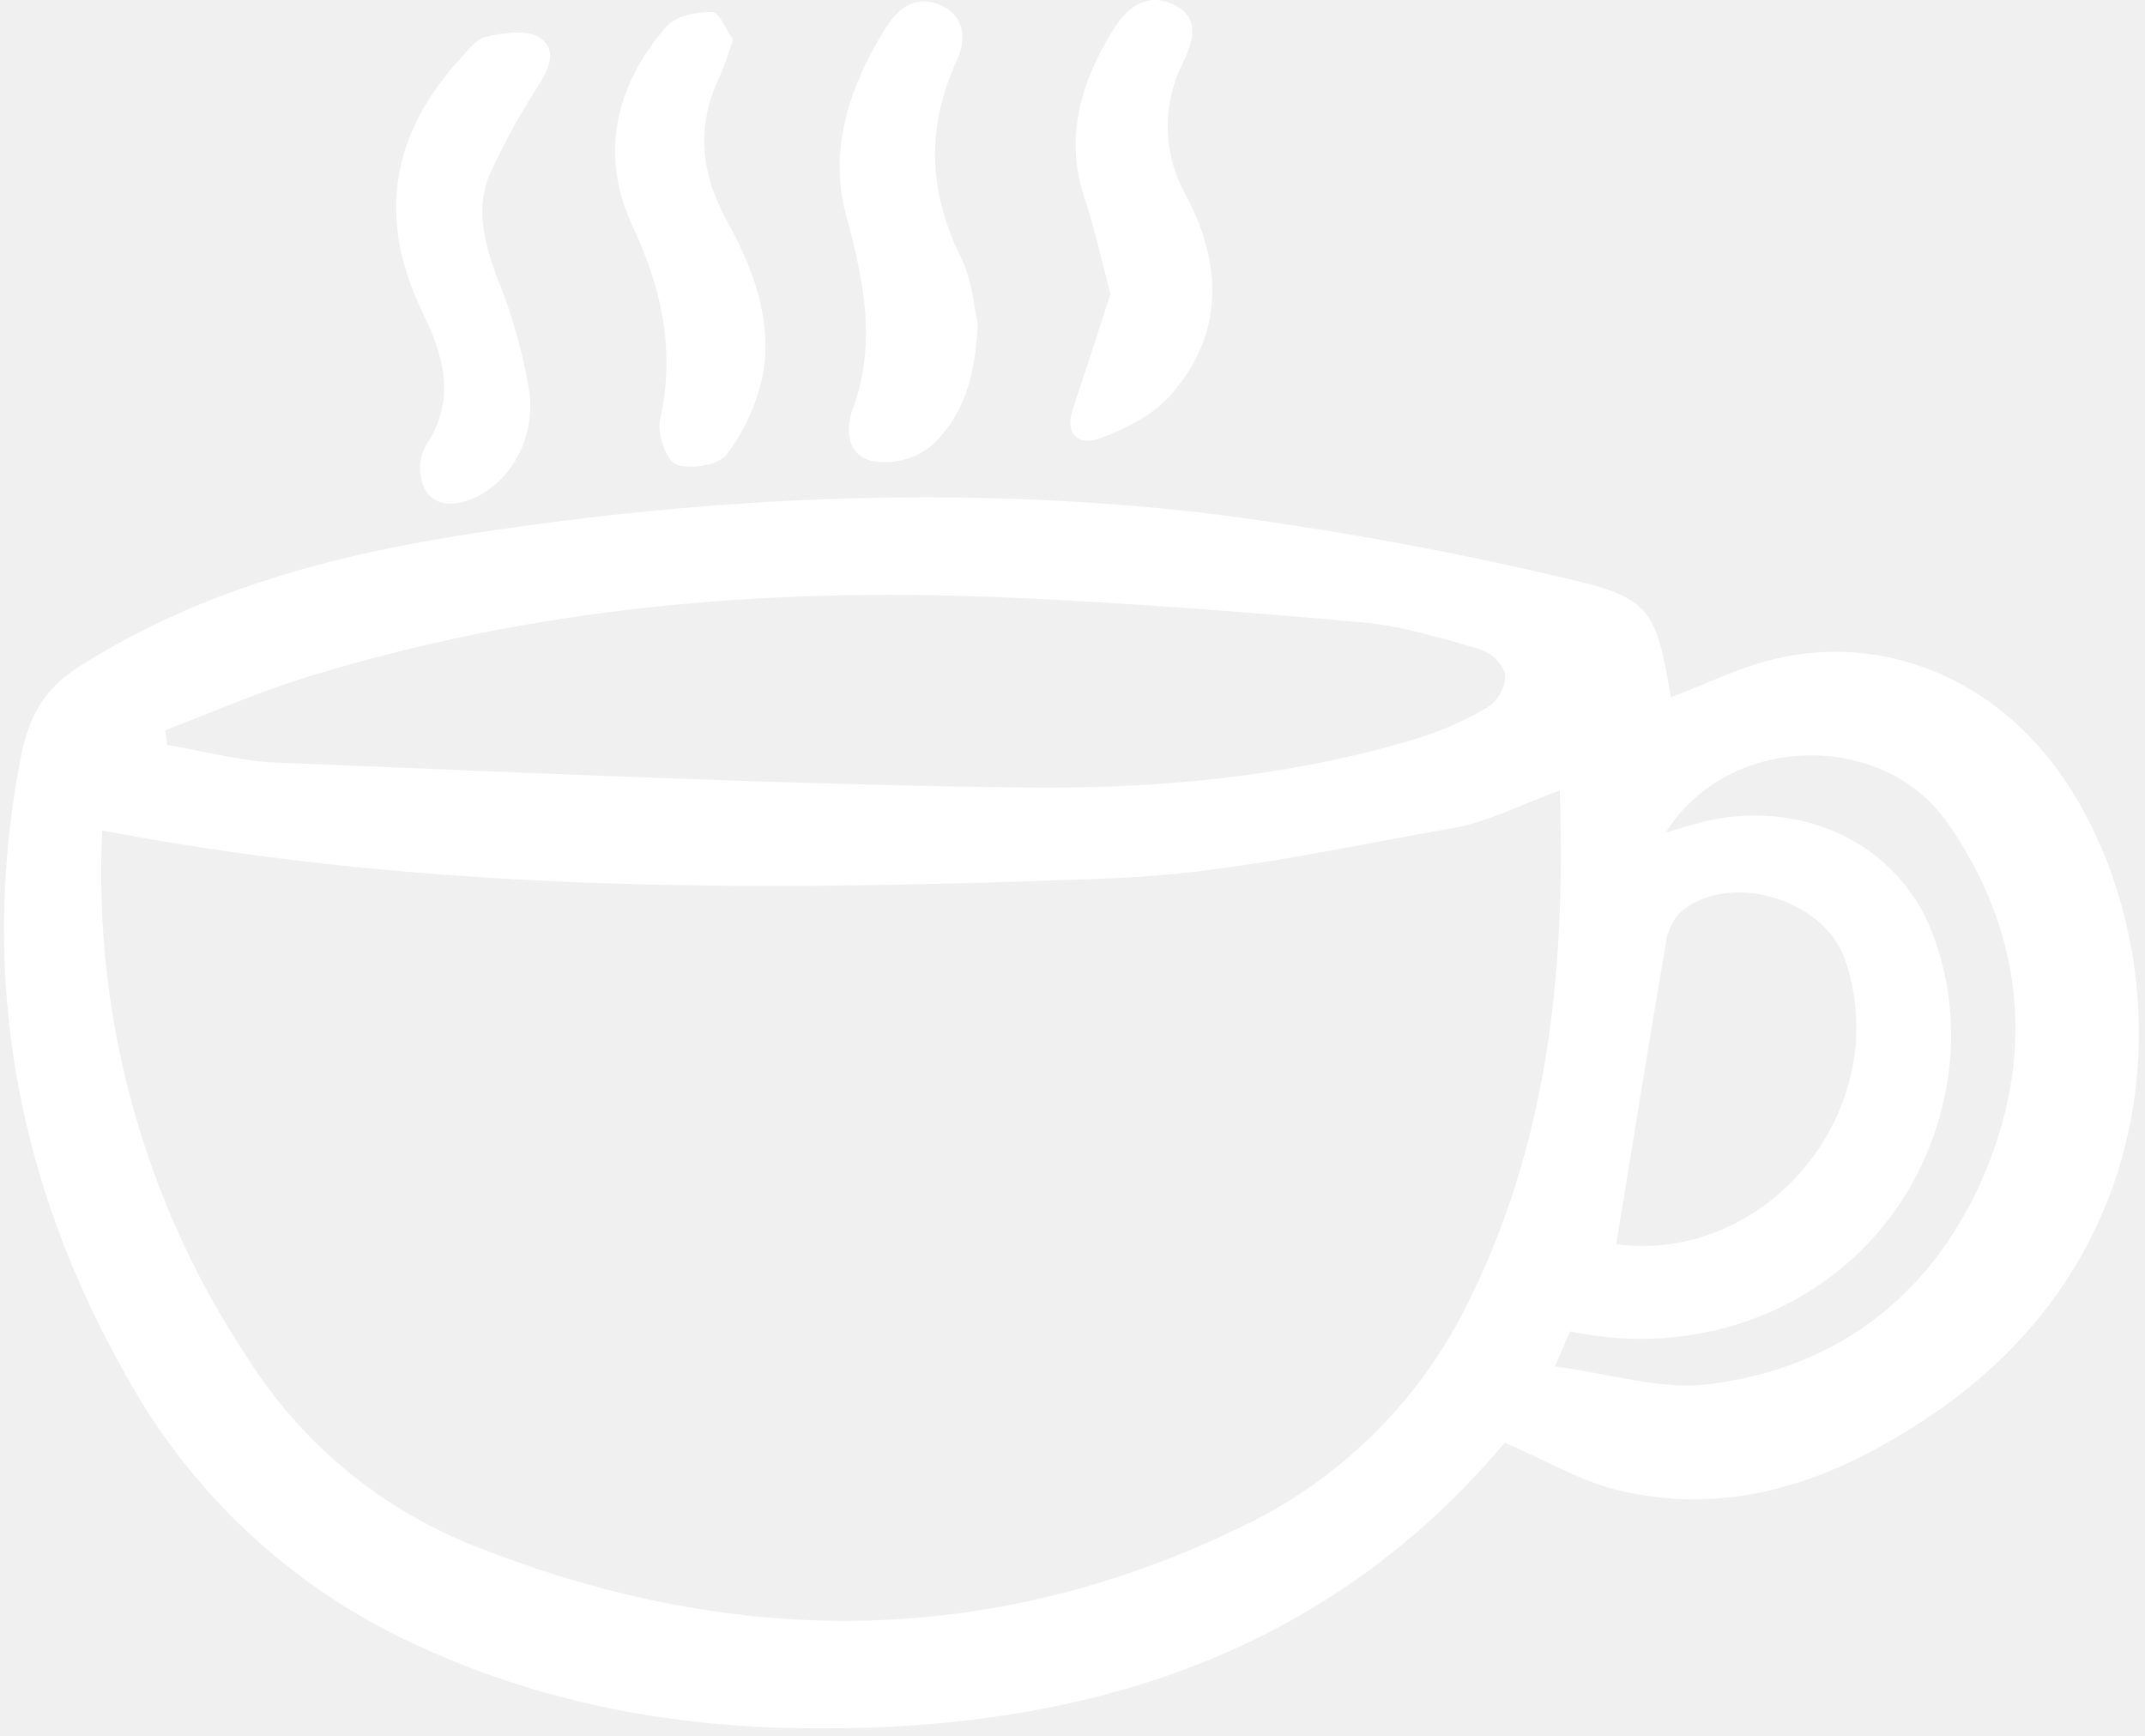
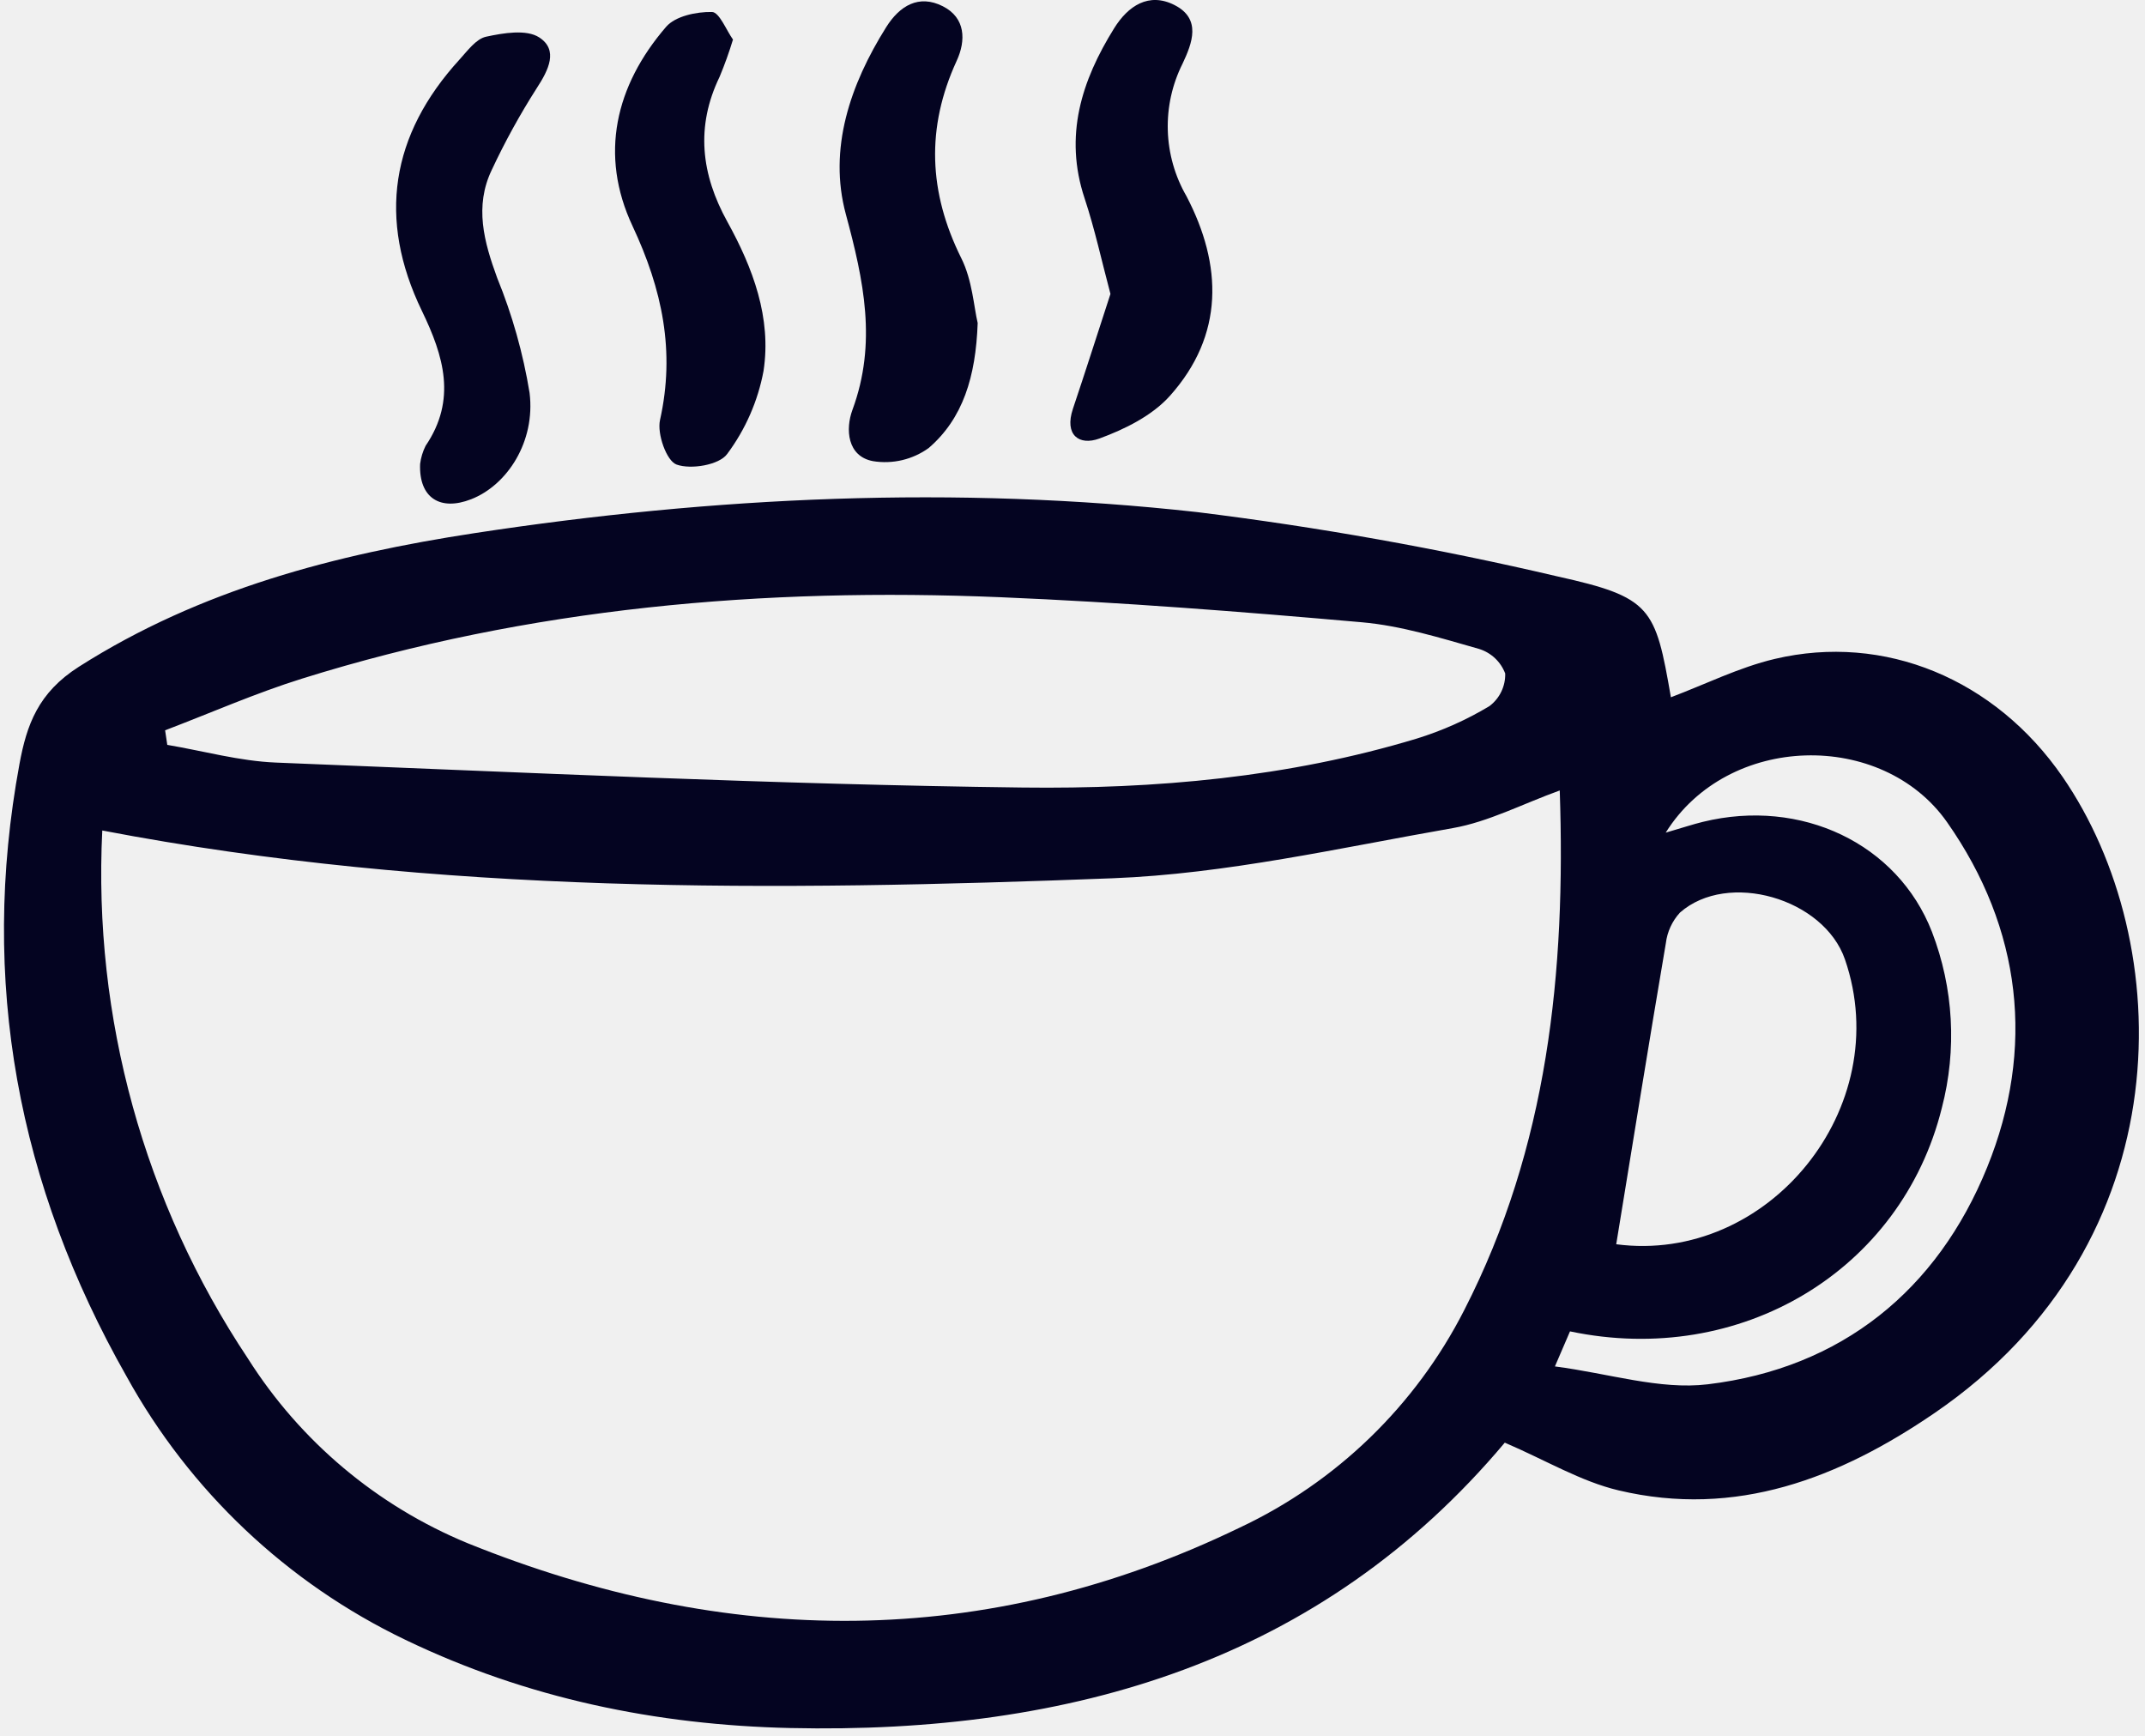
<svg xmlns="http://www.w3.org/2000/svg" width="157" height="127" viewBox="0 0 157 127" fill="none">
-   <path d="M110.141 105.576C96.714 121.559 78.41 126.921 57.84 126.461C48.043 126.242 38.553 124.287 29.651 119.996C21.015 115.849 13.888 109.113 9.261 100.725C1.312 86.724 -1.514 71.802 1.426 55.906C1.955 53.05 2.783 50.697 5.777 48.792C14.695 43.12 24.598 40.564 34.721 39.018C52.256 36.339 69.958 35.514 87.626 37.477C96.486 38.571 105.282 40.141 113.974 42.178C120.873 43.709 121.161 44.443 122.299 51.028C124.826 50.076 127.287 48.841 129.89 48.224C137.928 46.321 146.036 49.694 150.971 56.857C159.312 68.965 159.897 90.894 141.598 103.408C134.633 108.171 127.062 111.108 118.467 109.068C115.705 108.414 113.157 106.871 110.141 105.576ZM7.486 60.778C6.809 74.472 10.548 88.021 18.153 99.43C21.988 105.486 27.606 110.205 34.233 112.938C53.176 120.589 72.118 120.798 90.728 111.8C97.824 108.467 103.608 102.867 107.169 95.883C113.287 83.952 114.614 71.156 114.163 57.848C111.421 58.838 108.948 60.145 106.327 60.604C98.057 62.048 89.763 63.952 81.425 64.274C56.77 65.218 32.089 65.482 7.486 60.778ZM12.085 53.445L12.244 54.511C14.897 54.959 17.537 55.701 20.203 55.807C38.417 56.529 56.63 57.409 74.855 57.633C84.545 57.752 94.287 56.897 103.682 54.056C105.551 53.481 107.344 52.681 109.019 51.673C109.387 51.396 109.684 51.035 109.884 50.62C110.085 50.205 110.183 49.748 110.171 49.288C110.01 48.863 109.754 48.48 109.424 48.169C109.093 47.858 108.695 47.626 108.262 47.491C105.439 46.689 102.579 45.795 99.68 45.539C90.88 44.763 82.064 44.074 73.24 43.706C55.898 42.984 38.767 44.454 22.111 49.662C18.706 50.726 15.423 52.174 12.085 53.445ZM121.919 60.935C123.237 60.55 123.934 60.317 124.645 60.144C131.837 58.387 138.888 61.727 141.406 68.194C142.991 72.309 143.243 76.819 142.128 81.087C139.165 93.009 127.383 100.055 114.914 97.433L113.81 99.998C117.765 100.51 121.481 101.729 124.999 101.306C134.8 100.125 141.801 94.41 145.446 85.429C148.98 76.728 147.977 67.96 142.516 60.174C137.774 53.417 126.476 53.639 121.919 60.935ZM118.297 91.057C129.417 92.522 138.779 81.056 135.039 70.212C133.499 65.743 126.466 63.705 122.963 66.784C122.391 67.407 122.029 68.194 121.928 69.034C120.691 76.301 119.52 83.58 118.297 91.057Z" fill="white" />
-   <path d="M71.56 23.64C71.421 27.578 70.478 30.628 67.978 32.784C67.395 33.206 66.734 33.507 66.034 33.673C65.333 33.838 64.607 33.864 63.897 33.748C61.999 33.394 61.877 31.392 62.392 29.998C64.201 25.099 63.223 20.533 61.909 15.673C60.618 10.898 62.223 6.194 64.867 1.982C65.852 0.418 67.251 -0.428 69.002 0.454C70.681 1.298 70.709 2.964 70.023 4.45C67.769 9.349 67.965 14.08 70.364 18.902C71.167 20.51 71.279 22.459 71.56 23.64Z" fill="white" />
-   <path d="M30.749 33.957C30.806 33.494 30.942 33.045 31.151 32.628C33.44 29.254 32.484 26.064 30.881 22.753C27.625 16.024 28.604 9.865 33.63 4.362C34.214 3.723 34.842 2.846 35.58 2.686C36.845 2.413 38.533 2.13 39.467 2.738C40.884 3.657 40.154 5.122 39.292 6.443C38.065 8.363 36.964 10.362 35.997 12.427C34.714 15.097 35.421 17.688 36.39 20.337C37.496 23.044 38.292 25.869 38.762 28.756C39.199 32.312 37.139 35.497 34.483 36.536C32.221 37.419 30.653 36.439 30.749 33.957Z" fill="white" />
-   <path d="M81.278 21.51C80.636 19.105 80.132 16.764 79.383 14.506C77.867 9.94 79.158 5.908 81.549 2.068C82.563 0.437 84.081 -0.589 85.965 0.369C87.948 1.377 87.267 3.148 86.556 4.658C85.796 6.172 85.425 7.85 85.475 9.543C85.525 11.236 85.994 12.889 86.841 14.356C89.478 19.4 89.616 24.519 85.624 28.975C84.332 30.419 82.328 31.413 80.461 32.095C78.984 32.635 77.89 31.833 78.529 29.922C79.459 27.152 80.346 24.368 81.278 21.51Z" fill="white" />
-   <path d="M53.649 2.895C53.368 3.819 53.042 4.729 52.67 5.62C50.906 9.272 51.316 12.753 53.238 16.228C55.11 19.613 56.481 23.267 55.885 27.151C55.473 29.352 54.562 31.43 53.223 33.225C52.645 34.027 50.574 34.379 49.52 33.997C48.786 33.735 48.084 31.748 48.308 30.742C49.435 25.7 48.468 21.171 46.295 16.537C43.854 11.331 45.04 6.269 48.755 1.963C49.432 1.176 50.979 0.855 52.113 0.877C52.651 0.888 53.163 2.216 53.649 2.895Z" fill="white" />
+   <path d="M110.141 105.576C96.714 121.559 78.41 126.921 57.84 126.461C48.043 126.242 38.553 124.287 29.651 119.996C21.015 115.849 13.888 109.113 9.261 100.725C1.312 86.724 -1.514 71.802 1.426 55.906C1.955 53.05 2.783 50.697 5.777 48.792C14.695 43.12 24.598 40.564 34.721 39.018C52.256 36.339 69.958 35.514 87.626 37.477C96.486 38.571 105.282 40.141 113.974 42.178C120.873 43.709 121.161 44.443 122.299 51.028C124.826 50.076 127.287 48.841 129.89 48.224C137.928 46.321 146.036 49.694 150.971 56.857C159.312 68.965 159.897 90.894 141.598 103.408C134.633 108.171 127.062 111.108 118.467 109.068C115.705 108.414 113.157 106.871 110.141 105.576ZM7.486 60.778C6.809 74.472 10.548 88.021 18.153 99.43C21.988 105.486 27.606 110.205 34.233 112.938C53.176 120.589 72.118 120.798 90.728 111.8C97.824 108.467 103.608 102.867 107.169 95.883C113.287 83.952 114.614 71.156 114.163 57.848C111.421 58.838 108.948 60.145 106.327 60.604C98.057 62.048 89.763 63.952 81.425 64.274C56.77 65.218 32.089 65.482 7.486 60.778ZM12.085 53.445L12.244 54.511C14.897 54.959 17.537 55.701 20.203 55.807C38.417 56.529 56.63 57.409 74.855 57.633C84.545 57.752 94.287 56.897 103.682 54.056C105.551 53.481 107.344 52.681 109.019 51.673C109.387 51.396 109.684 51.035 109.884 50.62C110.085 50.205 110.183 49.748 110.171 49.288C110.01 48.863 109.754 48.48 109.424 48.169C109.093 47.858 108.695 47.626 108.262 47.491C105.439 46.689 102.579 45.795 99.68 45.539C90.88 44.763 82.064 44.074 73.24 43.706C55.898 42.984 38.767 44.454 22.111 49.662C18.706 50.726 15.423 52.174 12.085 53.445ZM121.919 60.935C123.237 60.55 123.934 60.317 124.645 60.144C131.837 58.387 138.888 61.727 141.406 68.194C142.991 72.309 143.243 76.819 142.128 81.087C139.165 93.009 127.383 100.055 114.914 97.433L113.81 99.998C117.765 100.51 121.481 101.729 124.999 101.306C134.8 100.125 141.801 94.41 145.446 85.429C148.98 76.728 147.977 67.96 142.516 60.174C137.774 53.417 126.476 53.639 121.919 60.935ZM118.297 91.057C129.417 92.522 138.779 81.056 135.039 70.212C133.499 65.743 126.466 63.705 122.963 66.784C122.391 67.407 122.029 68.194 121.928 69.034C120.691 76.301 119.52 83.58 118.297 91.057Z" fill="#040421" />
+   <path d="M71.56 23.64C71.421 27.578 70.478 30.628 67.978 32.784C67.395 33.206 66.734 33.507 66.034 33.673C65.333 33.838 64.607 33.864 63.897 33.748C61.999 33.394 61.877 31.392 62.392 29.998C64.201 25.099 63.223 20.533 61.909 15.673C60.618 10.898 62.223 6.194 64.867 1.982C65.852 0.418 67.251 -0.428 69.002 0.454C70.681 1.298 70.709 2.964 70.023 4.45C67.769 9.349 67.965 14.08 70.364 18.902C71.167 20.51 71.279 22.459 71.56 23.64Z" fill="#040421" />
+   <path d="M30.749 33.957C30.806 33.494 30.942 33.045 31.151 32.628C33.44 29.254 32.484 26.064 30.881 22.753C27.625 16.024 28.604 9.865 33.63 4.362C34.214 3.723 34.842 2.846 35.58 2.686C36.845 2.413 38.533 2.13 39.467 2.738C40.884 3.657 40.154 5.122 39.292 6.443C38.065 8.363 36.964 10.362 35.997 12.427C34.714 15.097 35.421 17.688 36.39 20.337C37.496 23.044 38.292 25.869 38.762 28.756C39.199 32.312 37.139 35.497 34.483 36.536C32.221 37.419 30.653 36.439 30.749 33.957Z" fill="#040421" />
+   <path d="M81.278 21.51C80.636 19.105 80.132 16.764 79.383 14.506C77.867 9.94 79.158 5.908 81.549 2.068C82.563 0.437 84.081 -0.589 85.965 0.369C87.948 1.377 87.267 3.148 86.556 4.658C85.796 6.172 85.425 7.85 85.475 9.543C85.525 11.236 85.994 12.889 86.841 14.356C89.478 19.4 89.616 24.519 85.624 28.975C84.332 30.419 82.328 31.413 80.461 32.095C78.984 32.635 77.89 31.833 78.529 29.922C79.459 27.152 80.346 24.368 81.278 21.51Z" fill="#040421" />
+   <path d="M53.649 2.895C53.368 3.819 53.042 4.729 52.67 5.62C50.906 9.272 51.316 12.753 53.238 16.228C55.11 19.613 56.481 23.267 55.885 27.151C55.473 29.352 54.562 31.43 53.223 33.225C52.645 34.027 50.574 34.379 49.52 33.997C48.786 33.735 48.084 31.748 48.308 30.742C49.435 25.7 48.468 21.171 46.295 16.537C43.854 11.331 45.04 6.269 48.755 1.963C49.432 1.176 50.979 0.855 52.113 0.877C52.651 0.888 53.163 2.216 53.649 2.895Z" fill="#040421" />
</svg>
